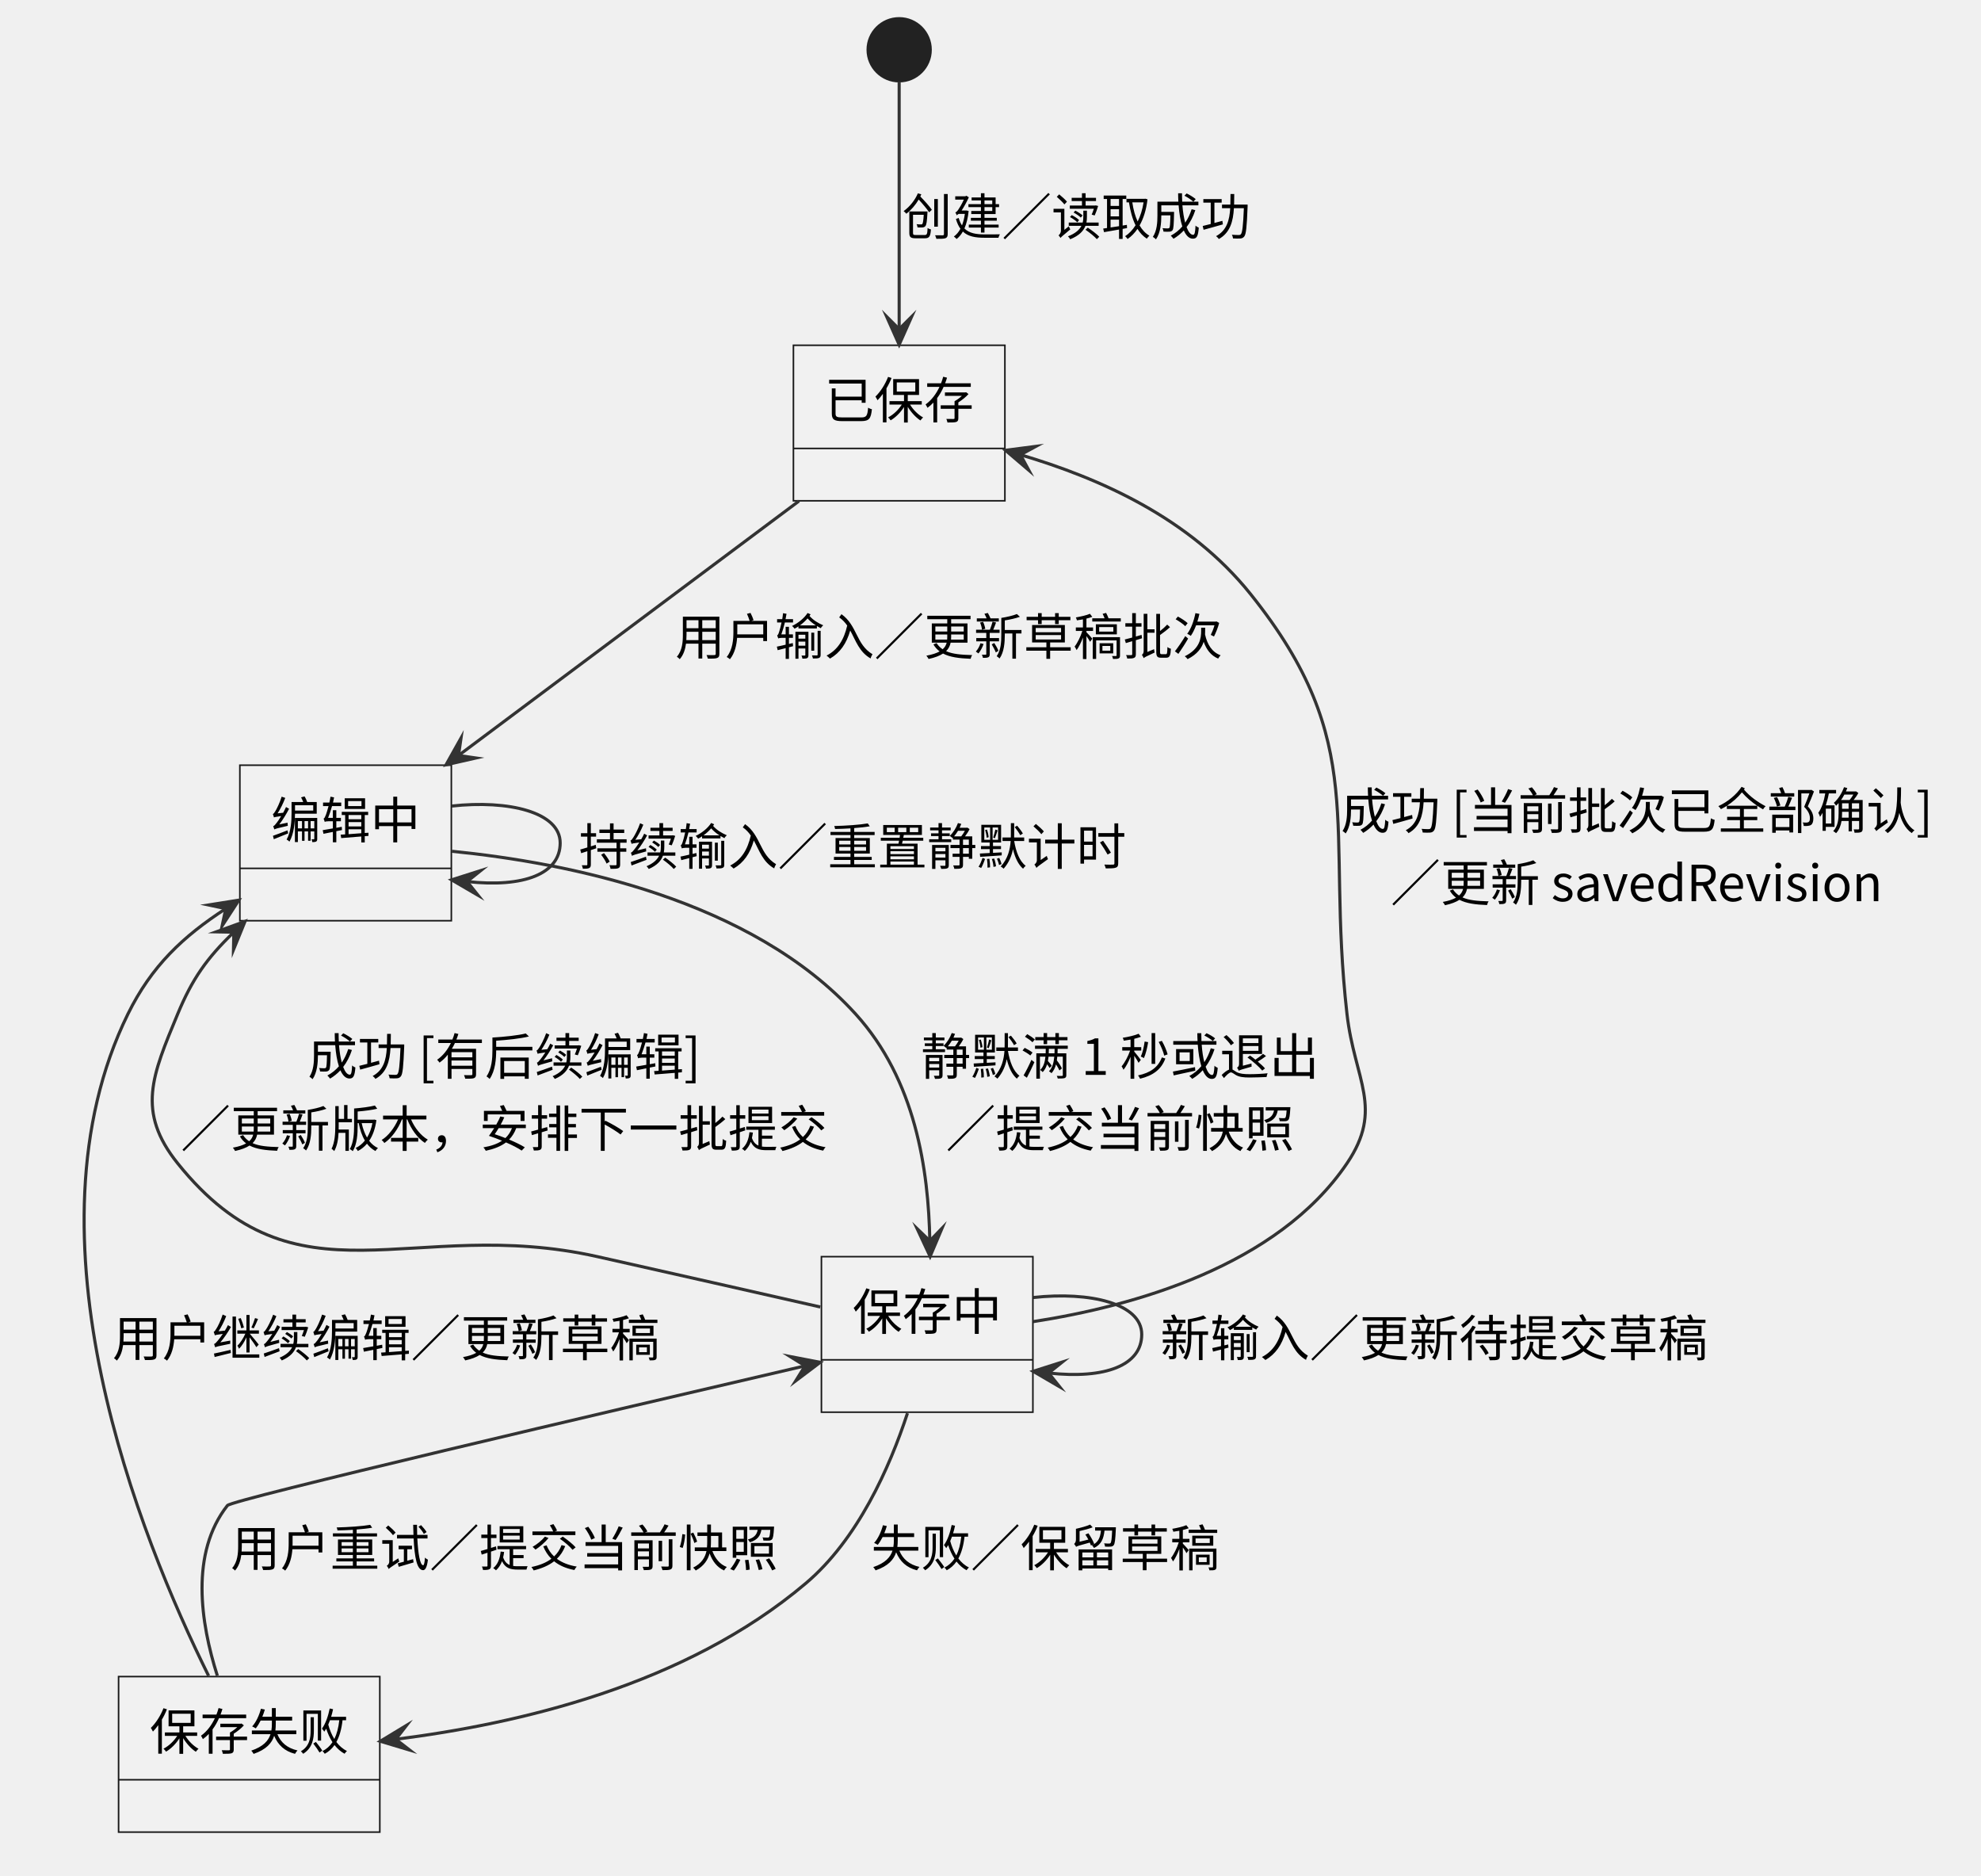
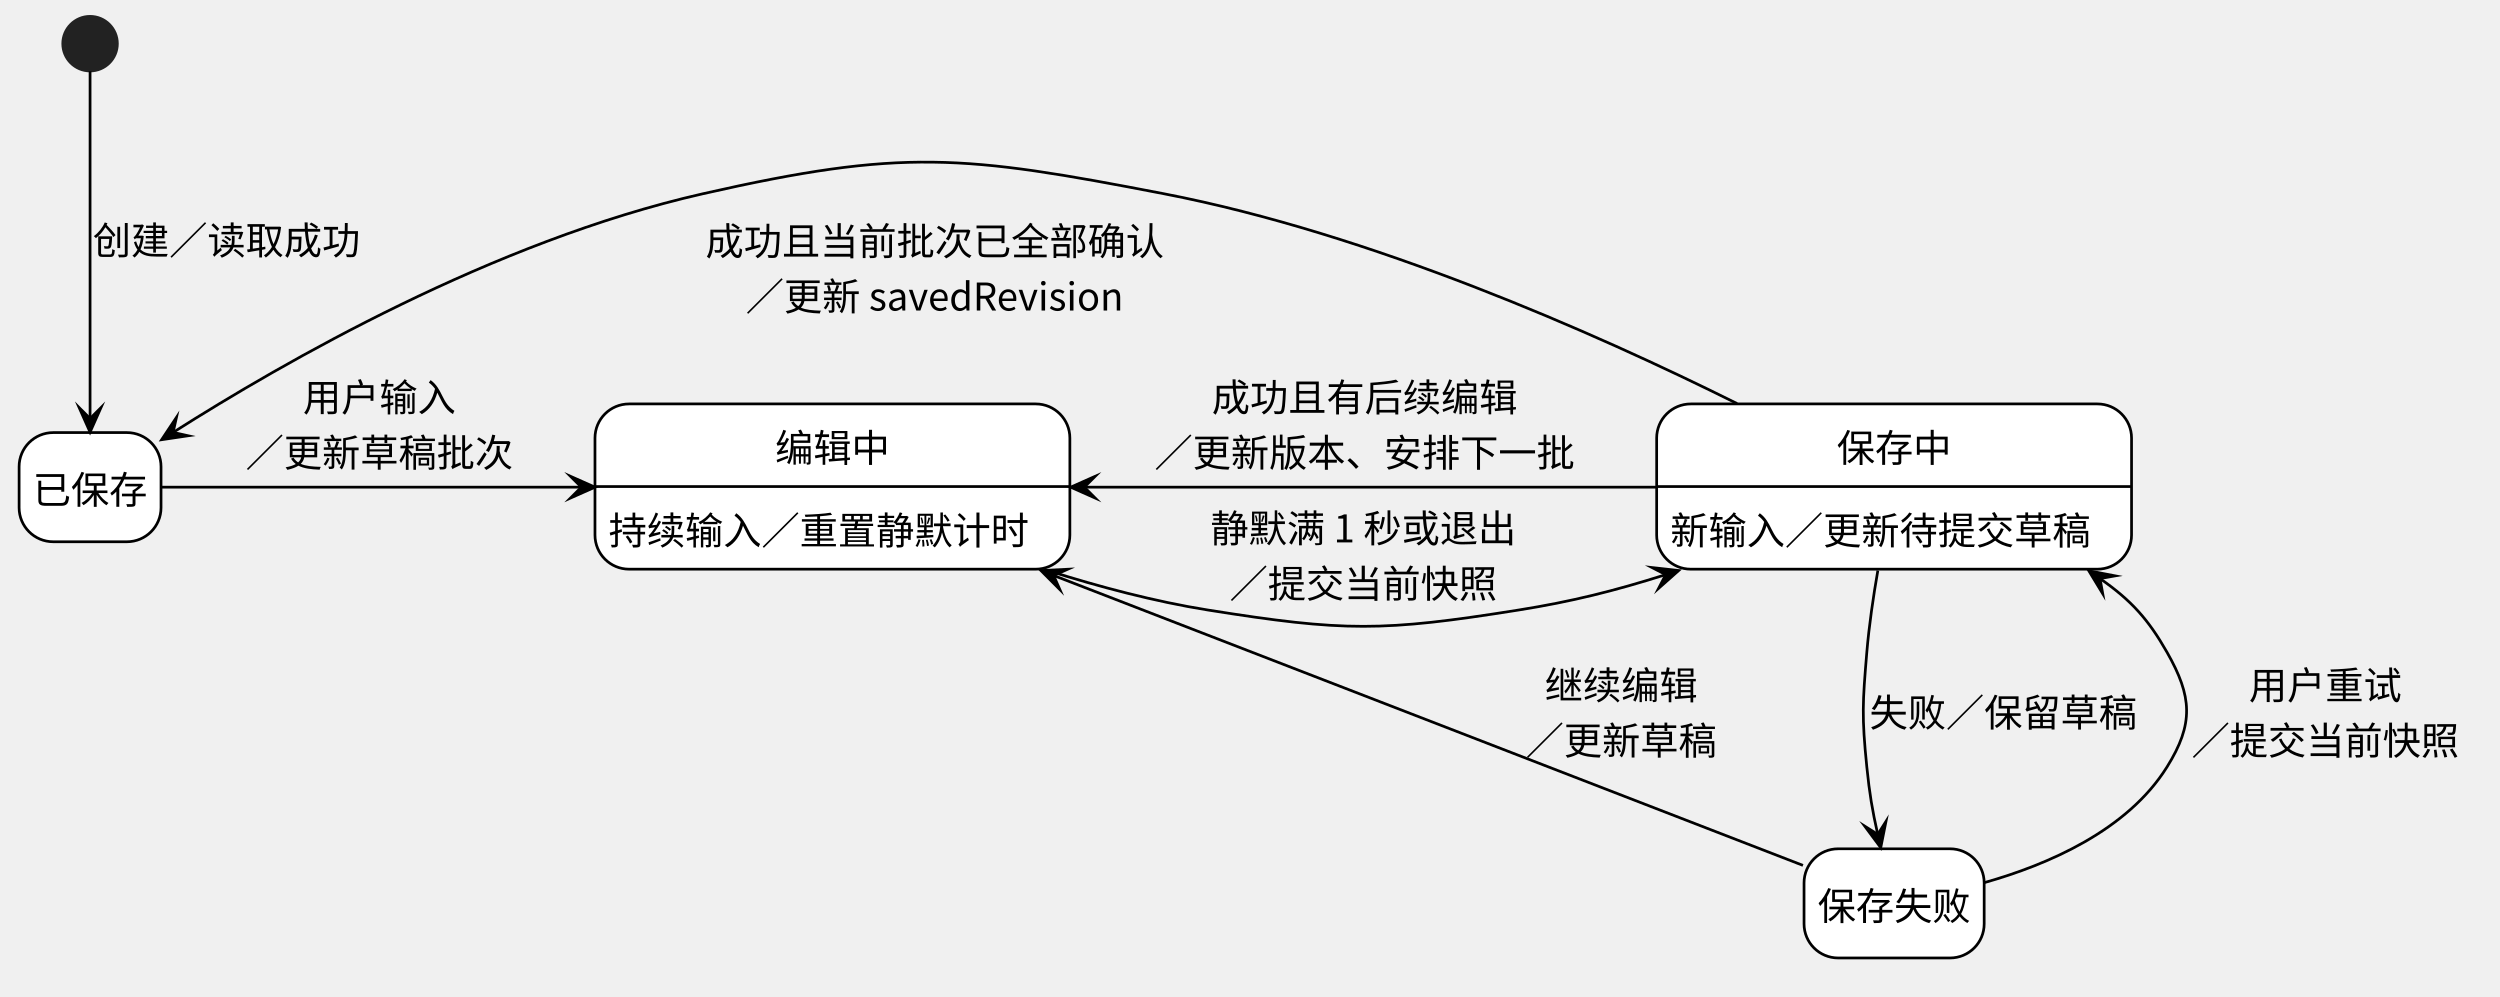
- <svg xmlns="http://www.w3.org/2000/svg" version="1.1" data-diagram-type="STATE" style="width:637px;height:603px;background:#FFFFFF;" width="637px" height="603px" viewBox="0 0 637 603" zoomAndPan="magnify" preserveAspectRatio="none" contentStyleType="text/css">
+ <svg xmlns="http://www.w3.org/2000/svg" version="1.1" data-diagram-type="STATE" style="width:916px;height:365px;background:#FFFFFF;" width="916px" height="365px" viewBox="0 0 916 365" zoomAndPan="magnify" preserveAspectRatio="none" contentStyleType="text/css">
  <defs />
  <g font-family="sans-serif" lengthAdjust="spacing">
-     <g class="entity" data-qualified-name="Saved" id="ent0001" data-source-line="10">
-       <rect x="255.13" y="111" width="68" height="50" fill="#F1F1F1" style="stroke:#181818;stroke-width:0.5;" />
-       <line x1="255.13" y1="144.168" x2="323.13" y2="144.168" style="stroke:#181818;stroke-width:0.5;" />
-       <text x="265.13" y="134.56" fill="#000" font-size="16" textLength="48" font-family="Noto Sans CJK SC">已保存</text>
+     <rect x="7" y="158.5" width="52" height="40" fill="#FFF" style="stroke:#000;stroke-width:1;" rx="12.5" ry="12.5" />
+     <text x="12" y="184.604" fill="#000" font-size="14" textLength="42" font-family="Noto Sans CJK SC">已保存</text>
+     <g class="entity" data-qualified-name="Editing" id="ent0002" data-source-line="7">
+       <rect x="218" y="148" width="173.999" height="60.544" fill="#FFF" style="stroke:#000;stroke-width:1;" rx="12.5" ry="12.5" />
+       <line x1="218" y1="178.272" x2="391.999" y2="178.272" style="stroke:#000;stroke-width:1;" />
+       <text x="284" y="169.24" fill="#000" font-size="14" textLength="42" font-family="Noto Sans CJK SC">编辑中</text>
+       <text x="223" y="199.512" fill="#000" font-size="14" textLength="153.999" font-family="Noto Sans CJK SC">持续输入／重置静默计时</text>
    </g>
-     <g class="entity" data-qualified-name="Editing" id="ent0002" data-source-line="11">
-       <rect x="77.13" y="246" width="68" height="50" fill="#F1F1F1" style="stroke:#181818;stroke-width:0.5;" />
-       <line x1="77.13" y1="279.168" x2="145.13" y2="279.168" style="stroke:#181818;stroke-width:0.5;" />
-       <text x="87.13" y="269.56" fill="#000" font-size="16" textLength="48" font-family="Noto Sans CJK SC">编辑中</text>
+     <g class="entity" data-qualified-name="Saving" id="ent0003" data-source-line="8">
+       <rect x="607" y="148" width="173.999" height="60.544" fill="#FFF" style="stroke:#000;stroke-width:1;" rx="12.5" ry="12.5" />
+       <line x1="607" y1="178.272" x2="780.999" y2="178.272" style="stroke:#000;stroke-width:1;" />
+       <text x="673" y="169.24" fill="#000" font-size="14" textLength="42" font-family="Noto Sans CJK SC">保存中</text>
+       <text x="612" y="199.512" fill="#000" font-size="14" textLength="153.999" font-family="Noto Sans CJK SC">新输入／更新待提交草稿</text>
    </g>
-     <g class="entity" data-qualified-name="Saving" id="ent0003" data-source-line="12">
-       <rect x="264.13" y="404" width="68" height="50" fill="#F1F1F1" style="stroke:#181818;stroke-width:0.5;" />
-       <line x1="264.13" y1="437.168" x2="332.13" y2="437.168" style="stroke:#181818;stroke-width:0.5;" />
-       <text x="274.13" y="427.56" fill="#000" font-size="16" textLength="48" font-family="Noto Sans CJK SC">保存中</text>
+     <rect x="661" y="311" width="66" height="40" fill="#FFF" style="stroke:#000;stroke-width:1;" rx="12.5" ry="12.5" />
+     <text x="666" y="337.104" fill="#000" font-size="14" textLength="56" font-family="Noto Sans CJK SC">保存失败</text>
+     <g class="start_entity" data-qualified-name=".start." id="ent0005" data-source-line="10">
+       <ellipse cx="33" cy="16" rx="10" ry="10" fill="#222" style="stroke:#222;stroke-width:1;" />
    </g>
-     <g class="entity" data-qualified-name="Failed" id="ent0004" data-source-line="13">
-       <rect x="38.13" y="539" width="84" height="50" fill="#F1F1F1" style="stroke:#181818;stroke-width:0.5;" />
-       <line x1="38.13" y1="572.168" x2="122.13" y2="572.168" style="stroke:#181818;stroke-width:0.5;" />
-       <text x="48.13" y="562.56" fill="#000" font-size="16" textLength="64" font-family="Noto Sans CJK SC">保存失败</text>
+     <g class="link" data-entity-1="ent0005" data-entity-2="ent0001" id="lnk6" data-source-line="10" data-link-type="dependency">
+       <path d="M33,26.09 C33,51.49 33,118.61 33,153.35" style="stroke:#000;stroke-width:1;" fill="none" id="*start*-to-Saved" />
+       <polygon points="33,158.35,37,149.35,33,153.35,29,149.35,33,158.35" fill="#000" style="stroke:#000;stroke-width:1;stroke-linejoin:miter;stroke-miterlimit:10;" />
+       <text x="34" y="93.24" fill="#000" font-size="14" textLength="98" font-family="Noto Sans CJK SC">创建／读取成功</text>
    </g>
-     <g class="start_entity" data-qualified-name=".start." id="ent0005" data-source-line="14">
-       <ellipse cx="289.13" cy="16" rx="10" ry="10" fill="#222" style="stroke:#222;stroke-width:1;" />
+     <g class="link" data-entity-1="ent0001" data-entity-2="ent0002" id="lnk7" data-source-line="11" data-link-type="dependency">
+       <path d="M59.08,178.5 C95.38,178.5 157.89,178.5 213,178.5" style="stroke:#000;stroke-width:1;" fill="none" id="Saved-to-Editing" />
+       <polygon points="218,178.5,209,174.5,213,178.5,209,182.5,218,178.5" fill="#000" style="stroke:#000;stroke-width:1;stroke-linejoin:miter;stroke-miterlimit:10;" />
+       <text x="111" y="150.74" fill="#000" font-size="14" textLength="56" font-family="Noto Sans CJK SC">用户输入</text>
+       <text x="90" y="171.012" fill="#000" font-size="14" textLength="98" font-family="Noto Sans CJK SC">／更新草稿批次</text>
    </g>
-     <g class="link" data-entity-1="ent0005" data-entity-2="ent0001" id="lnk6" data-source-line="14" data-link-type="dependency">
-       <path d="M289.13,26.26 C289.13,44.3 289.13,79.66 289.13,105.82" style="stroke:#333;stroke-width:1;" fill="none" id="*start*-to-Saved" />
-       <polygon points="289.13,110.82,293.13,101.82,289.13,105.82,285.13,101.82,289.13,110.82" fill="#333" style="stroke:#333;stroke-width:1;stroke-linejoin:miter;stroke-miterlimit:10;" />
-       <text x="290.13" y="75.56" fill="#000" font-size="16" textLength="112" font-family="Noto Sans CJK SC">创建／读取成功</text>
+     <g class="link" data-entity-1="ent0002" data-entity-2="ent0003" id="lnk8" data-source-line="13" data-link-type="dependency">
+       <path d="M383.92,209.04 C402.83,215.03 423.15,220.41 442.5,223.5 C492.53,231.48 506.47,231.48 556.5,223.5 C575.85,220.41 591.403,216.54 610.313,210.55" style="stroke:#000;stroke-width:1;" fill="none" id="Editing-to-Saving" />
+       <polygon points="615.08,209.04,605.292,207.945,610.313,210.55,607.708,215.571,615.08,209.04" fill="#000" style="stroke:#000;stroke-width:1;stroke-linejoin:miter;stroke-miterlimit:10;" />
+       <text x="443.5" y="198.74" fill="#000" font-size="14" textLength="112.042" font-family="Noto Sans CJK SC">静默满 1 秒或退出</text>
+       <text x="450.521" y="219.012" fill="#000" font-size="14" textLength="98" font-family="Noto Sans CJK SC">／提交当前快照</text>
    </g>
-     <g class="link" data-entity-1="ent0001" data-entity-2="ent0002" id="lnk7" data-source-line="15" data-link-type="dependency">
-       <path d="M256.9,161.09 C224.74,185.11 179.615,218.827 147.435,242.877" style="stroke:#333;stroke-width:1;" fill="none" id="Saved-to-Editing" />
-       <polygon points="143.43,245.87,153.034,243.686,147.435,242.877,148.245,237.278,143.43,245.87" fill="#333" style="stroke:#333;stroke-width:1;stroke-linejoin:miter;stroke-miterlimit:10;" />
-       <text x="217.13" y="210.56" fill="#000" font-size="16" textLength="176" font-family="Noto Sans CJK SC">用户输入／更新草稿批次</text>
+     <g class="link" data-entity-1="ent0003" data-entity-2="ent0002" id="lnk10" data-source-line="16" data-link-type="dependency">
+       <path d="M606.99,178.5 C543,178.5 461.36,178.5 397.3,178.5" style="stroke:#000;stroke-width:1;" fill="none" id="Saving-to-Editing" />
+       <polygon points="392.3,178.5,401.3,182.5,397.3,178.5,401.3,174.5,392.3,178.5" fill="#000" style="stroke:#000;stroke-width:1;stroke-linejoin:miter;stroke-miterlimit:10;" />
+       <text x="444" y="150.74" fill="#000" font-size="14" textLength="112" font-family="Noto Sans CJK SC">成功且有后续编辑</text>
+       <text x="423" y="171.012" fill="#000" font-size="14" textLength="153.999" font-family="Noto Sans CJK SC">／更新版本、安排下一批</text>
    </g>
-     <g class="link" data-entity-1="ent0002" data-entity-2="ent0002" id="lnk8" data-source-line="16" data-link-type="dependency">
-       <path d="M145.21,259.14 C163.49,257.12 180.13,261.07 180.13,271 C180.13,280.93 168.46,285.429 150.18,283.409" style="stroke:#333;stroke-width:1;" fill="none" id="Editing-to-Editing" />
-       <polygon points="145.21,282.86,153.716,287.824,150.18,283.409,154.595,279.873,145.21,282.86" fill="#333" style="stroke:#333;stroke-width:1;stroke-linejoin:miter;stroke-miterlimit:10;" />
-       <text x="186.13" y="278.06" fill="#000" font-size="16" textLength="176" font-family="Noto Sans CJK SC">持续输入／重置静默计时</text>
+     <g class="link" data-entity-1="ent0003" data-entity-2="ent0001" id="lnk9" data-source-line="15" data-link-type="dependency">
+       <path d="M636.48,147.87 C583.61,121.57 502.18,85.64 426.5,71 C352.76,56.74 330.75,54.37 257.5,71 C180.8,88.42 103.911,132.719 63.431,158.429" style="stroke:#000;stroke-width:1;" fill="none" id="Saving-to-Saved" />
+       <polygon points="59.21,161.11,68.952,159.661,63.431,158.429,64.663,152.908,59.21,161.11" fill="#000" style="stroke:#000;stroke-width:1;stroke-linejoin:miter;stroke-miterlimit:10;" />
+       <text x="340.932" y="73.24" fill="#000" font-size="14" font-family="Noto Sans CJK SC"> </text>
+       <text x="258.5" y="93.512" fill="#000" font-size="14" textLength="167.999" font-family="Noto Sans CJK SC">成功且当前批次已全部确认</text>
+       <text x="273.242" y="113.784" fill="#000" font-size="14" textLength="138.515" font-family="Noto Sans CJK SC">／更新 savedRevision</text>
    </g>
-     <g class="link" data-entity-1="ent0002" data-entity-2="ent0003" id="lnk9" data-source-line="17" data-link-type="dependency">
-       <path d="M145.29,273.67 C182.66,277.39 241.68,289.16 275.13,326 C294.41,347.23 298.568,376.111 298.988,398.941" style="stroke:#333;stroke-width:1;" fill="none" id="Editing-to-Saving" />
-       <polygon points="299.08,403.94,302.914,394.868,298.988,398.941,294.915,395.015,299.08,403.94" fill="#333" style="stroke:#333;stroke-width:1;stroke-linejoin:miter;stroke-miterlimit:10;" />
-       <text x="296.13" y="345.56" fill="#000" font-size="16" textLength="128.048" font-family="Noto Sans CJK SC">静默满 1 秒或退出</text>
-       <text x="304.154" y="368.728" fill="#000" font-size="16" textLength="112" font-family="Noto Sans CJK SC">／提交当前快照</text>
+     <g class="link" data-entity-1="ent0003" data-entity-2="ent0004" id="lnk11" data-source-line="17" data-link-type="dependency">
+       <path d="M688.04,209.04 C686.38,218.56 684.82,229.19 684,239 C682.45,257.6 682.12,262.43 684,281 C684.99,290.85 685.994,296.762 688.004,305.712" style="stroke:#000;stroke-width:1;" fill="none" id="Saving-to-Failed" />
+       <polygon points="689.1,310.59,691.031,300.932,688.004,305.712,683.225,302.685,689.1,310.59" fill="#000" style="stroke:#000;stroke-width:1;stroke-linejoin:miter;stroke-miterlimit:10;" />
+       <text x="685" y="266.24" fill="#000" font-size="14" textLength="98" font-family="Noto Sans CJK SC">失败／保留草稿</text>
    </g>
-     <g class="link" data-entity-1="ent0003" data-entity-2="ent0002" id="lnk12" data-source-line="20" data-link-type="dependency">
-       <path d="M263.77,420.18 C243.03,415.47 216.07,409.37 192.13,404 C132.16,390.55 95.59,421.94 57.13,374 C43.78,357.36 48.97,345.71 57.13,326 C61.8,314.73 66.487,308.057 75.187,299.687" style="stroke:#333;stroke-width:1;" fill="none" id="Saving-to-Editing" />
-       <polygon points="78.79,296.22,69.531,299.577,75.187,299.687,75.077,305.342,78.79,296.22" fill="#333" style="stroke:#333;stroke-width:1;stroke-linejoin:miter;stroke-miterlimit:10;" />
-       <text x="98.93" y="345.56" fill="#000" font-size="16" textLength="126.4" font-family="Noto Sans CJK SC">成功 [有后续编辑]</text>
-       <text x="58.13" y="368.728" fill="#000" font-size="16" textLength="208" font-family="Noto Sans CJK SC">／更新版本，安排下一批提交</text>
+     <g class="link" data-entity-1="ent0004" data-entity-2="ent0003" id="lnk12" data-source-line="18" data-link-type="dependency">
+       <path d="M727.19,323.36 C750.29,316.82 779.47,304.3 794,281 C803.88,265.16 803.23,255.23 794,239 C787.16,226.97 780.926,219.974 769.446,211.994" style="stroke:#000;stroke-width:1;" fill="none" id="Failed-to-Saving" />
+       <polygon points="765.34,209.14,770.447,217.561,769.446,211.994,775.013,210.993,765.34,209.14" fill="#000" style="stroke:#000;stroke-width:1;stroke-linejoin:miter;stroke-miterlimit:10;" />
+       <text x="824" y="256.24" fill="#000" font-size="14" textLength="56" font-family="Noto Sans CJK SC">用户重试</text>
+       <text x="803" y="276.512" fill="#000" font-size="14" textLength="98" font-family="Noto Sans CJK SC">／提交当前快照</text>
    </g>
-     <g class="link" data-entity-1="ent0003" data-entity-2="ent0003" id="lnk10" data-source-line="18" data-link-type="dependency">
-       <path d="M332.21,417.14 C350.49,415.12 367.13,419.07 367.13,429 C367.13,438.93 355.46,443.429 337.18,441.409" style="stroke:#333;stroke-width:1;" fill="none" id="Saving-to-Saving" />
-       <polygon points="332.21,440.86,340.716,445.824,337.18,441.409,341.595,437.873,332.21,440.86" fill="#333" style="stroke:#333;stroke-width:1;stroke-linejoin:miter;stroke-miterlimit:10;" />
-       <text x="373.13" y="436.06" fill="#000" font-size="16" textLength="176" font-family="Noto Sans CJK SC">新输入／更新待提交草稿</text>
-     </g>
-     <g class="link" data-entity-1="ent0003" data-entity-2="ent0001" id="lnk11" data-source-line="19" data-link-type="dependency">
-       <path d="M332.2,424.89 C364.3,419.94 410.7,407.13 433.13,374 C445.09,356.33 435.54,347.2 433.13,326 C426.2,264.83 440.62,239.05 402.13,191 C382.42,166.39 353.583,153.765 328.123,146.195" style="stroke:#333;stroke-width:1;" fill="none" id="Saving-to-Saved" />
-       <polygon points="323.33,144.77,330.817,151.169,328.123,146.195,333.097,143.501,323.33,144.77" fill="#333" style="stroke:#333;stroke-width:1;stroke-linejoin:miter;stroke-miterlimit:10;" />
-       <text x="431.13" y="266.56" fill="#000" font-size="16" textLength="190.4" font-family="Noto Sans CJK SC">成功 [当前批次已全部确认]</text>
-       <text x="447.178" y="289.728" fill="#000" font-size="16" textLength="158.304" font-family="Noto Sans CJK SC">／更新 savedRevision</text>
-     </g>
-     <g class="link" data-entity-1="ent0003" data-entity-2="ent0004" id="lnk13" data-source-line="21" data-link-type="dependency">
-       <path d="M291.8,454.33 C286.04,471.87 275.83,494.87 259.13,509 C220.24,541.93 166.69,554.15 127.25,559.16" style="stroke:#333;stroke-width:1;" fill="none" id="Saving-to-Failed" />
-       <polygon points="122.29,559.79,131.722,562.624,127.25,559.16,130.714,554.688,122.29,559.79" fill="#333" style="stroke:#333;stroke-width:1;stroke-linejoin:miter;stroke-miterlimit:10;" />
-       <text x="280.13" y="503.56" fill="#000" font-size="16" textLength="112" font-family="Noto Sans CJK SC">失败／保留草稿</text>
-     </g>
-     <g class="link" data-entity-1="ent0004" data-entity-2="ent0003" id="lnk14" data-source-line="22" data-link-type="dependency">
-       <path d="M69.89,538.73 C64.46,521.66 61.11,499.25 73.13,484 C74.63,482.1 196.23,453.662 258.88,439.102" style="stroke:#333;stroke-width:1;" fill="none" id="Failed-to-Saving" />
-       <polygon points="263.75,437.97,254.078,436.111,258.88,439.102,255.889,443.903,263.75,437.97" fill="#333" style="stroke:#333;stroke-width:1;stroke-linejoin:miter;stroke-miterlimit:10;" />
-       <text x="74.13" y="503.56" fill="#000" font-size="16" textLength="176" font-family="Noto Sans CJK SC">用户重试／提交当前快照</text>
-     </g>
-     <g class="link" data-entity-1="ent0004" data-entity-2="ent0002" id="lnk15" data-source-line="23" data-link-type="dependency">
-       <path d="M67.07,538.75 C45,494.22 6,397.48 41.13,326 C48.72,310.57 58.866,301.033 72.606,292.113" style="stroke:#333;stroke-width:1;" fill="none" id="Failed-to-Editing" />
-       <polygon points="76.8,289.39,67.073,290.936,72.606,292.113,71.429,297.646,76.8,289.39" fill="#333" style="stroke:#333;stroke-width:1;stroke-linejoin:miter;stroke-miterlimit:10;" />
-       <text x="36.13" y="436.06" fill="#000" font-size="16" textLength="176" font-family="Noto Sans CJK SC">用户继续编辑／更新草稿</text>
+     <g class="link" data-entity-1="ent0004" data-entity-2="ent0002" id="lnk13" data-source-line="19" data-link-type="dependency">
+       <path d="M660.6,317.08 C599.02,293.25 470.793,243.644 386.053,210.854" style="stroke:#000;stroke-width:1;" fill="none" id="Failed-to-Editing" />
+       <polygon points="381.39,209.05,388.34,216.028,386.053,210.854,391.227,208.567,381.39,209.05" fill="#000" style="stroke:#000;stroke-width:1;stroke-linejoin:miter;stroke-miterlimit:10;" />
+       <text x="566" y="256.24" fill="#000" font-size="14" textLength="56" font-family="Noto Sans CJK SC">继续编辑</text>
+       <text x="559" y="276.512" fill="#000" font-size="14" textLength="70" font-family="Noto Sans CJK SC">／更新草稿</text>
    </g>
  </g>
</svg>
